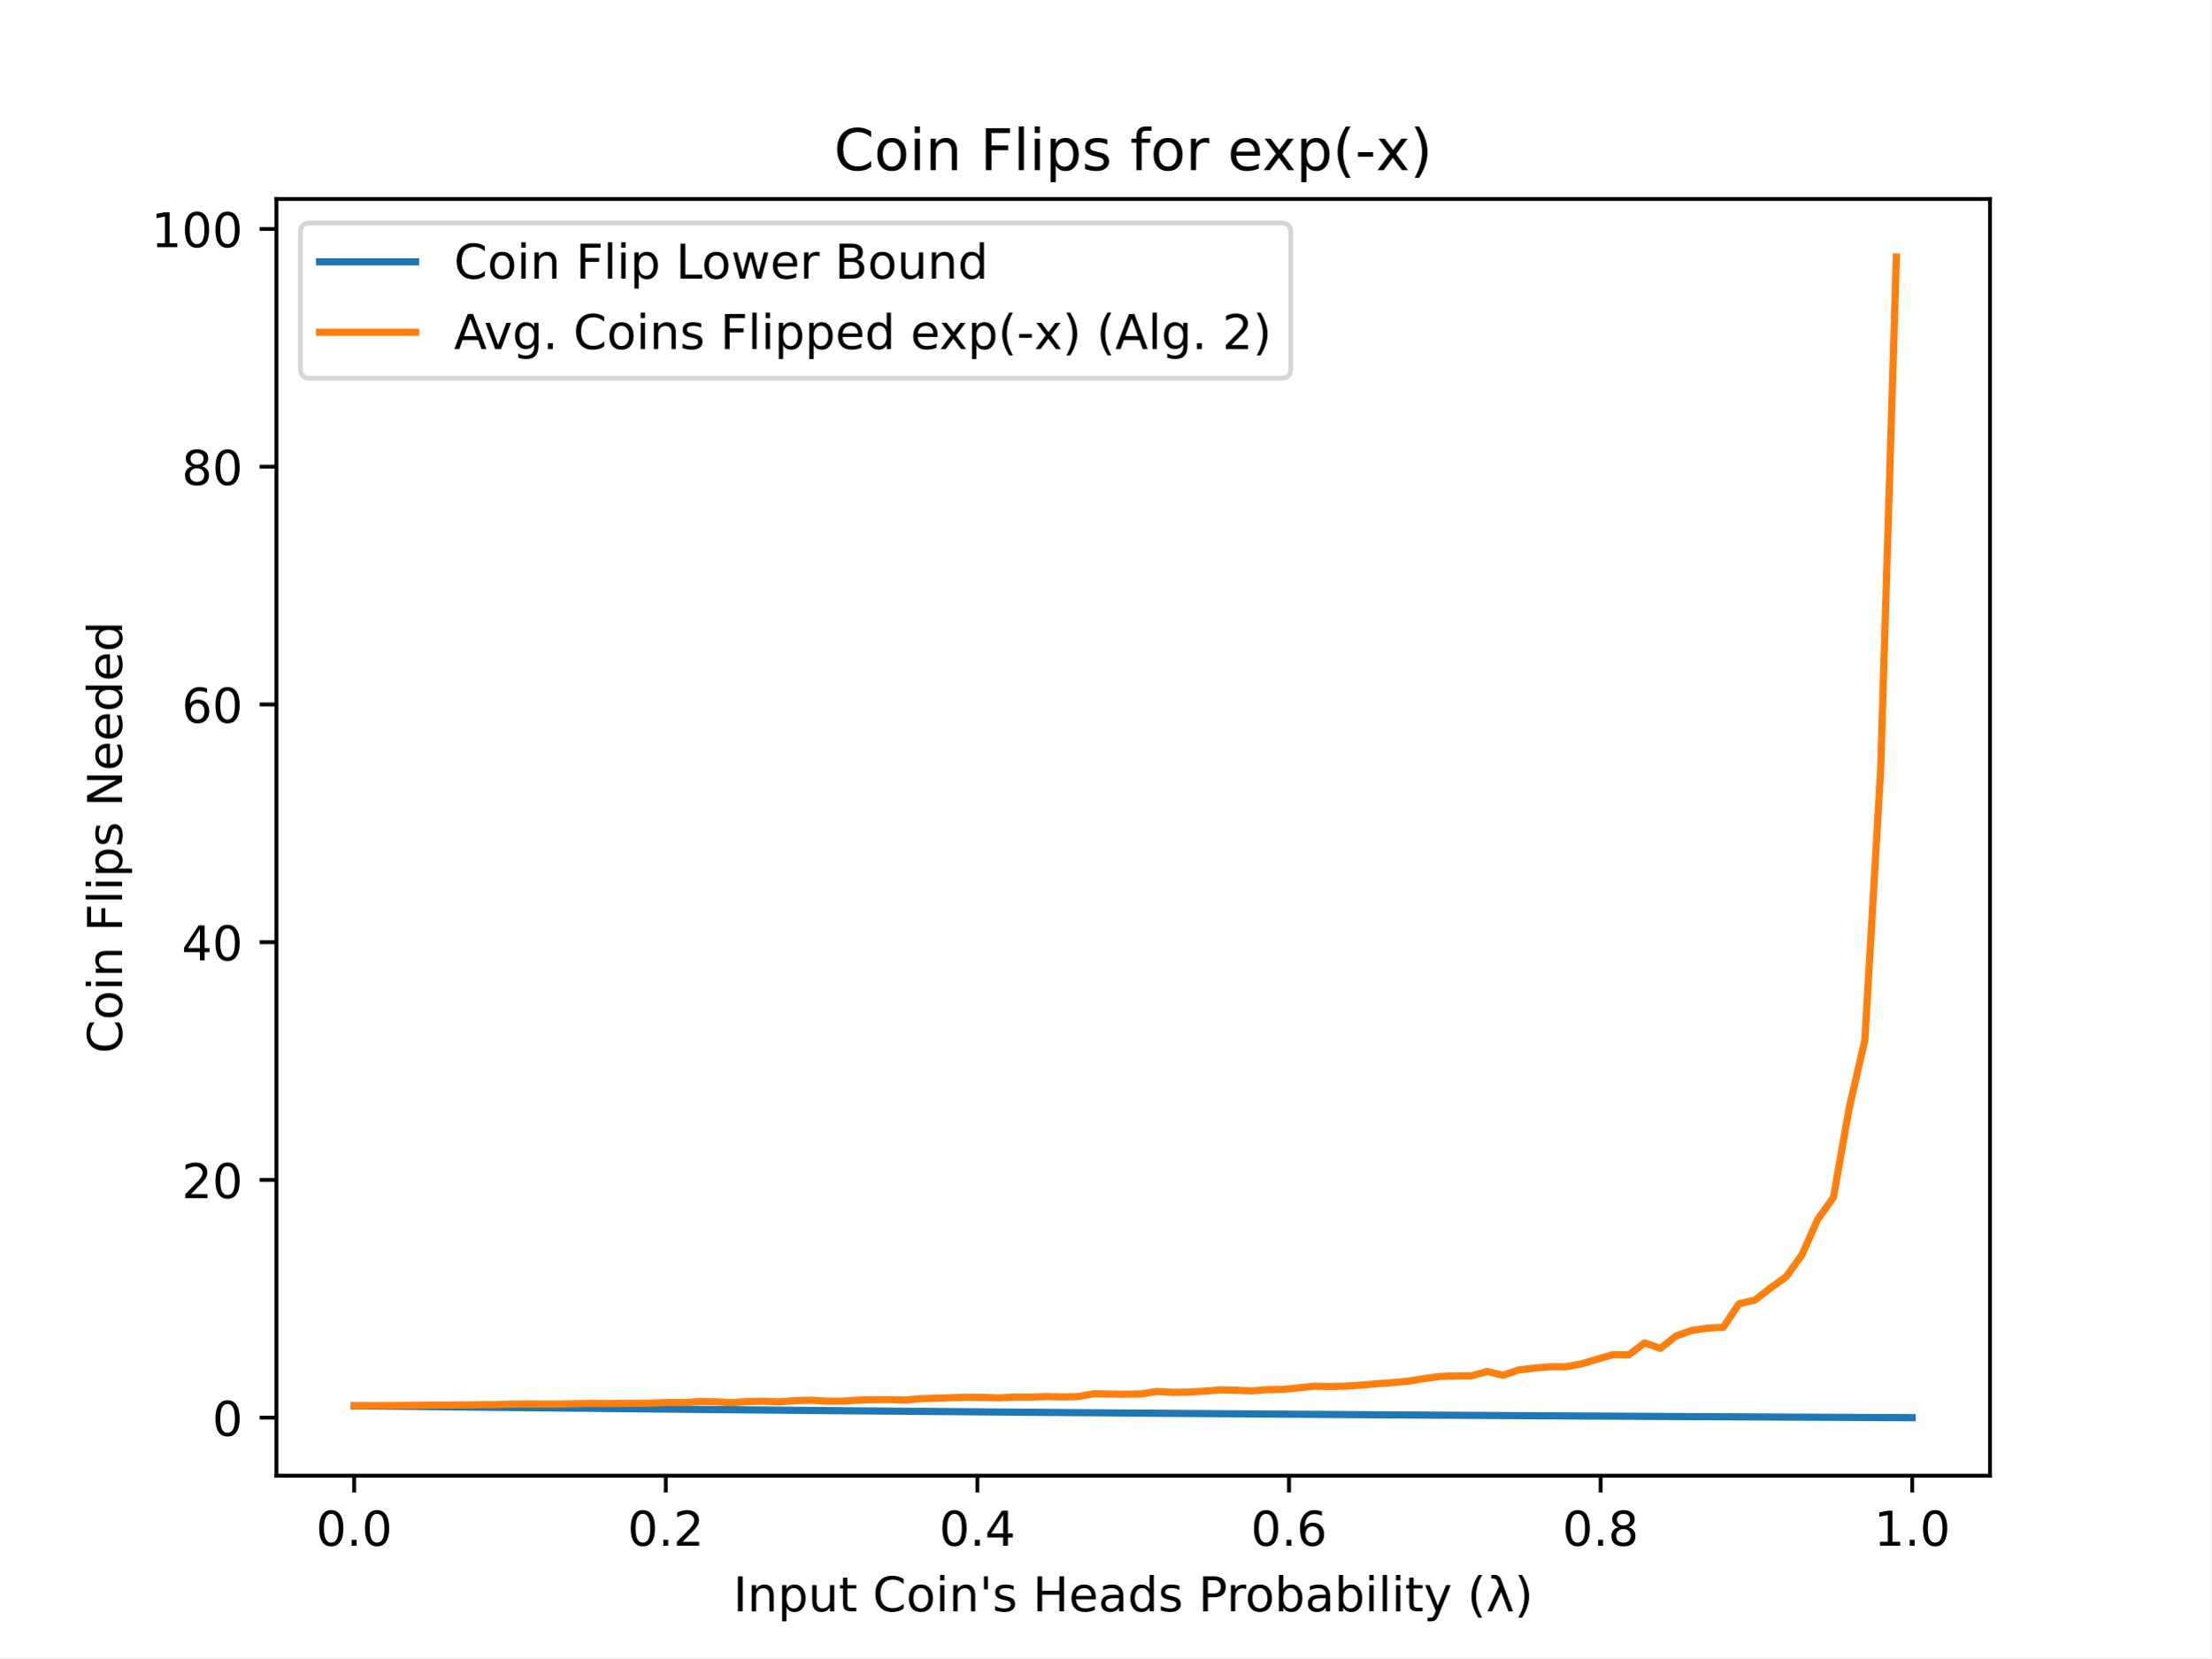
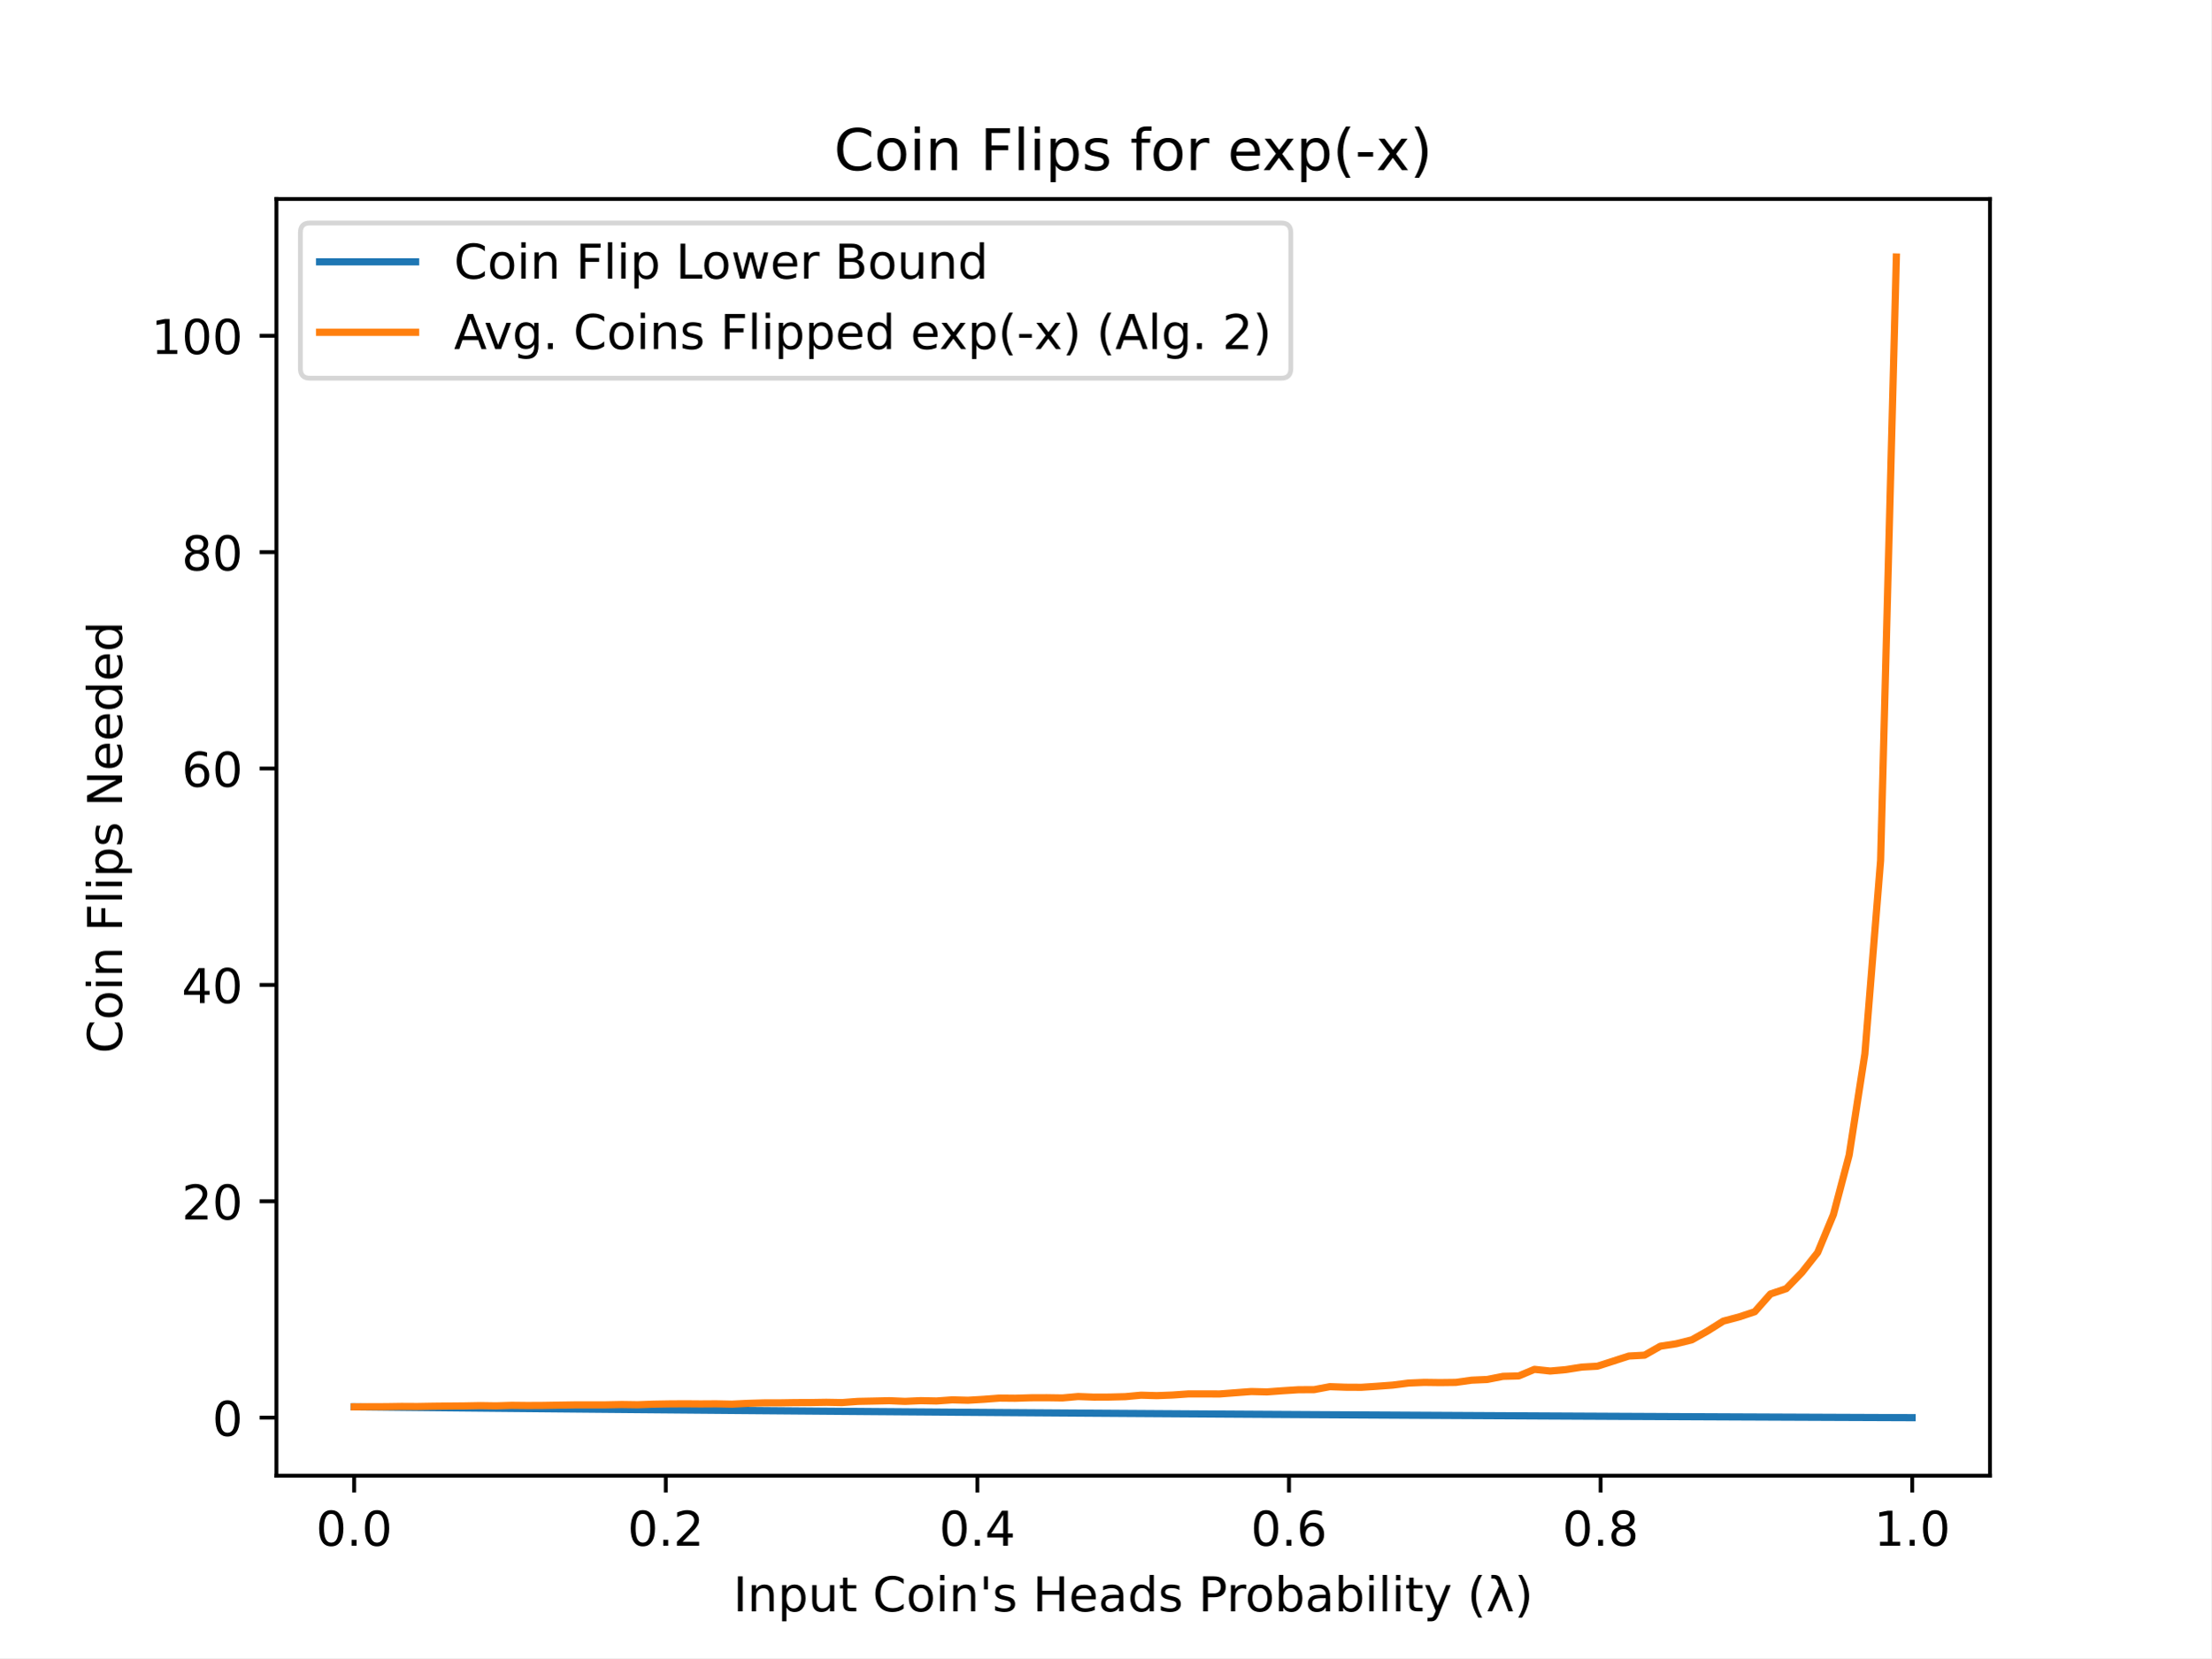
<svg xmlns="http://www.w3.org/2000/svg" xmlns:xlink="http://www.w3.org/1999/xlink" height="345.6pt" version="1.1" viewBox="0 0 460.8 345.6" width="460.8pt">
  <defs>
    <style type="text/css">
*{stroke-linecap:butt;stroke-linejoin:round;}
  </style>
  </defs>
  <g id="figure_1">
    <g id="patch_1">
      <path d="M 0 345.6  L 460.8 345.6  L 460.8 0  L 0 0  z " style="fill:#ffffff;" />
    </g>
    <g id="axes_1">
      <g id="patch_2">
        <path d="M 57.6 307.584  L 414.72 307.584  L 414.72 41.472  L 57.6 41.472  z " style="fill:#ffffff;" />
      </g>
      <g id="matplotlib.axis_1">
        <g id="xtick_1">
          <g id="line2d_1">
            <defs>
-               <path d="M 0 0  L 0 3.5  " id="m6996fe8492" style="stroke:#000000;stroke-width:0.8;" />
+               <path d="M 0 0  L 0 3.5  " id="m78e013974b" style="stroke:#000000;stroke-width:0.8;" />
            </defs>
            <g>
-               <use style="stroke:#000000;stroke-width:0.8;" x="73.8" xlink:href="#m6996fe8492" y="307.584" />
+               <use style="stroke:#000000;stroke-width:0.8;" x="73.8" xlink:href="#m78e013974b" y="307.584" />
            </g>
          </g>
          <g id="text_1">
            <text style="font-family:DejaVu Sans;font-size:10px;font-style:normal;font-weight:normal;text-anchor:middle;" transform="rotate(-0, 73.80026, 322.1824)" x="73.8" y="322.182">0.0</text>
          </g>
        </g>
        <g id="xtick_2">
          <g id="line2d_2">
            <g>
-               <use style="stroke:#000000;stroke-width:0.8;" x="138.744" xlink:href="#m6996fe8492" y="307.584" />
+               <use style="stroke:#000000;stroke-width:0.8;" x="138.744" xlink:href="#m78e013974b" y="307.584" />
            </g>
          </g>
          <g id="text_2">
            <text style="font-family:DejaVu Sans;font-size:10px;font-style:normal;font-weight:normal;text-anchor:middle;" transform="rotate(-0, 138.7442, 322.1824)" x="138.744" y="322.182">0.2</text>
          </g>
        </g>
        <g id="xtick_3">
          <g id="line2d_3">
            <g>
-               <use style="stroke:#000000;stroke-width:0.8;" x="203.688" xlink:href="#m6996fe8492" y="307.584" />
+               <use style="stroke:#000000;stroke-width:0.8;" x="203.688" xlink:href="#m78e013974b" y="307.584" />
            </g>
          </g>
          <g id="text_3">
            <text style="font-family:DejaVu Sans;font-size:10px;font-style:normal;font-weight:normal;text-anchor:middle;" transform="rotate(-0, 203.6881, 322.1824)" x="203.688" y="322.182">0.4</text>
          </g>
        </g>
        <g id="xtick_4">
          <g id="line2d_4">
            <g>
-               <use style="stroke:#000000;stroke-width:0.8;" x="268.632" xlink:href="#m6996fe8492" y="307.584" />
+               <use style="stroke:#000000;stroke-width:0.8;" x="268.632" xlink:href="#m78e013974b" y="307.584" />
            </g>
          </g>
          <g id="text_4">
            <text style="font-family:DejaVu Sans;font-size:10px;font-style:normal;font-weight:normal;text-anchor:middle;" transform="rotate(-0, 268.6319, 322.1824)" x="268.632" y="322.182">0.6</text>
          </g>
        </g>
        <g id="xtick_5">
          <g id="line2d_5">
            <g>
-               <use style="stroke:#000000;stroke-width:0.8;" x="333.576" xlink:href="#m6996fe8492" y="307.584" />
+               <use style="stroke:#000000;stroke-width:0.8;" x="333.576" xlink:href="#m78e013974b" y="307.584" />
            </g>
          </g>
          <g id="text_5">
            <text style="font-family:DejaVu Sans;font-size:10px;font-style:normal;font-weight:normal;text-anchor:middle;" transform="rotate(-0, 333.5758, 322.1824)" x="333.576" y="322.182">0.8</text>
          </g>
        </g>
        <g id="xtick_6">
          <g id="line2d_6">
            <g>
-               <use style="stroke:#000000;stroke-width:0.8;" x="398.52" xlink:href="#m6996fe8492" y="307.584" />
+               <use style="stroke:#000000;stroke-width:0.8;" x="398.52" xlink:href="#m78e013974b" y="307.584" />
            </g>
          </g>
          <g id="text_6">
            <text style="font-family:DejaVu Sans;font-size:10px;font-style:normal;font-weight:normal;text-anchor:middle;" transform="rotate(-0, 398.5197, 322.1824)" x="398.52" y="322.182">1.0</text>
          </g>
        </g>
        <g id="text_7">
          <text style="font-family:DejaVu Sans;font-size:10px;font-style:normal;font-weight:normal;text-anchor:middle;" transform="rotate(-0, 236.16, 335.8606)" x="236.16" y="335.861">Input Coin's Heads Probability (λ)</text>
        </g>
      </g>
      <g id="matplotlib.axis_2">
        <g id="ytick_1">
          <g id="line2d_7">
            <defs>
-               <path d="M 0 0  L -3.5 0  " id="mfa5fdf8806" style="stroke:#000000;stroke-width:0.8;" />
+               <path d="M 0 0  L -3.5 0  " id="m560273d2b9" style="stroke:#000000;stroke-width:0.8;" />
            </defs>
            <g>
-               <use style="stroke:#000000;stroke-width:0.8;" x="57.6" xlink:href="#mfa5fdf8806" y="295.488" />
+               <use style="stroke:#000000;stroke-width:0.8;" x="57.6" xlink:href="#m560273d2b9" y="295.488" />
            </g>
          </g>
          <g id="text_8">
            <text style="font-family:DejaVu Sans;font-size:10px;font-style:normal;font-weight:normal;text-anchor:end;" transform="rotate(-0, 50.6, 299.2874)" x="50.6" y="299.287">0</text>
          </g>
        </g>
        <g id="ytick_2">
          <g id="line2d_8">
            <g>
-               <use style="stroke:#000000;stroke-width:0.8;" x="57.6" xlink:href="#mfa5fdf8806" y="245.934" />
+               <use style="stroke:#000000;stroke-width:0.8;" x="57.6" xlink:href="#m560273d2b9" y="250.387" />
            </g>
          </g>
          <g id="text_9">
-             <text style="font-family:DejaVu Sans;font-size:10px;font-style:normal;font-weight:normal;text-anchor:end;" transform="rotate(-0, 50.6, 249.7329)" x="50.6" y="249.733">20</text>
+             <text style="font-family:DejaVu Sans;font-size:10px;font-style:normal;font-weight:normal;text-anchor:end;" transform="rotate(-0, 50.6, 254.1858)" x="50.6" y="254.186">20</text>
          </g>
        </g>
        <g id="ytick_3">
          <g id="line2d_9">
            <g>
-               <use style="stroke:#000000;stroke-width:0.8;" x="57.6" xlink:href="#mfa5fdf8806" y="196.379" />
+               <use style="stroke:#000000;stroke-width:0.8;" x="57.6" xlink:href="#m560273d2b9" y="205.285" />
            </g>
          </g>
          <g id="text_10">
-             <text style="font-family:DejaVu Sans;font-size:10px;font-style:normal;font-weight:normal;text-anchor:end;" transform="rotate(-0, 50.6, 200.1783)" x="50.6" y="200.178">40</text>
+             <text style="font-family:DejaVu Sans;font-size:10px;font-style:normal;font-weight:normal;text-anchor:end;" transform="rotate(-0, 50.6, 209.0843)" x="50.6" y="209.084">40</text>
          </g>
        </g>
        <g id="ytick_4">
          <g id="line2d_10">
            <g>
-               <use style="stroke:#000000;stroke-width:0.8;" x="57.6" xlink:href="#mfa5fdf8806" y="146.825" />
+               <use style="stroke:#000000;stroke-width:0.8;" x="57.6" xlink:href="#m560273d2b9" y="160.184" />
            </g>
          </g>
          <g id="text_11">
-             <text style="font-family:DejaVu Sans;font-size:10px;font-style:normal;font-weight:normal;text-anchor:end;" transform="rotate(-0, 50.6, 150.6238)" x="50.6" y="150.624">60</text>
+             <text style="font-family:DejaVu Sans;font-size:10px;font-style:normal;font-weight:normal;text-anchor:end;" transform="rotate(-0, 50.6, 163.9827)" x="50.6" y="163.983">60</text>
          </g>
        </g>
        <g id="ytick_5">
          <g id="line2d_11">
            <g>
-               <use style="stroke:#000000;stroke-width:0.8;" x="57.6" xlink:href="#mfa5fdf8806" y="97.27" />
+               <use style="stroke:#000000;stroke-width:0.8;" x="57.6" xlink:href="#m560273d2b9" y="115.082" />
            </g>
          </g>
          <g id="text_12">
-             <text style="font-family:DejaVu Sans;font-size:10px;font-style:normal;font-weight:normal;text-anchor:end;" transform="rotate(-0, 50.6, 101.0693)" x="50.6" y="101.069">80</text>
+             <text style="font-family:DejaVu Sans;font-size:10px;font-style:normal;font-weight:normal;text-anchor:end;" transform="rotate(-0, 50.6, 118.8812)" x="50.6" y="118.881">80</text>
          </g>
        </g>
        <g id="ytick_6">
          <g id="line2d_12">
            <g>
-               <use style="stroke:#000000;stroke-width:0.8;" x="57.6" xlink:href="#mfa5fdf8806" y="47.716" />
+               <use style="stroke:#000000;stroke-width:0.8;" x="57.6" xlink:href="#m560273d2b9" y="69.98" />
            </g>
          </g>
          <g id="text_13">
-             <text style="font-family:DejaVu Sans;font-size:10px;font-style:normal;font-weight:normal;text-anchor:end;" transform="rotate(-0, 50.6, 51.51483)" x="50.6" y="51.515">100</text>
+             <text style="font-family:DejaVu Sans;font-size:10px;font-style:normal;font-weight:normal;text-anchor:end;" transform="rotate(-0, 50.6, 73.77967)" x="50.6" y="73.78">100</text>
          </g>
        </g>
        <g id="text_14">
          <text style="font-family:DejaVu Sans;font-size:10px;font-style:normal;font-weight:normal;text-anchor:middle;" transform="rotate(-90, 25.43281, 174.528)" x="25.433" y="174.528">Coin Flips Needed</text>
        </g>
      </g>
      <g id="line2d_13">
-         <path clip-path="url(#p1c3cc1a003)" d="M 73.833 293.011  L 77.112 293.048  L 80.391 293.085  L 83.671 293.122  L 86.95 293.159  L 90.229 293.195  L 93.509 293.231  L 96.788 293.266  L 100.067 293.302  L 103.347 293.337  L 106.626 293.372  L 109.905 293.406  L 113.185 293.44  L 116.464 293.474  L 119.743 293.508  L 123.023 293.541  L 126.302 293.574  L 129.581 293.607  L 132.861 293.64  L 136.14 293.672  L 139.42 293.704  L 142.699 293.736  L 145.978 293.767  L 149.258 293.799  L 152.537 293.83  L 155.816 293.86  L 159.096 293.891  L 162.375 293.921  L 165.654 293.951  L 168.934 293.98  L 172.213 294.01  L 175.492 294.039  L 178.772 294.068  L 182.051 294.096  L 185.33 294.125  L 188.61 294.153  L 191.889 294.181  L 195.168 294.208  L 198.448 294.236  L 201.727 294.263  L 205.006 294.29  L 208.286 294.316  L 211.565 294.343  L 214.844 294.369  L 218.124 294.395  L 221.403 294.421  L 224.682 294.446  L 227.962 294.471  L 231.241 294.496  L 234.52 294.521  L 237.8 294.546  L 241.079 294.57  L 244.358 294.594  L 247.638 294.618  L 250.917 294.641  L 254.196 294.665  L 257.476 294.688  L 260.755 294.711  L 264.034 294.733  L 267.314 294.756  L 270.593 294.778  L 273.872 294.8  L 277.152 294.822  L 280.431 294.844  L 283.71 294.865  L 286.99 294.886  L 290.269 294.907  L 293.548 294.928  L 296.828 294.948  L 300.107 294.969  L 303.386 294.989  L 306.666 295.009  L 309.945 295.029  L 313.224 295.048  L 316.504 295.067  L 319.783 295.086  L 323.062 295.105  L 326.342 295.124  L 329.621 295.143  L 332.9 295.161  L 336.18 295.179  L 339.459 295.197  L 342.739 295.215  L 346.018 295.232  L 349.297 295.25  L 352.577 295.267  L 355.856 295.284  L 359.135 295.301  L 362.415 295.317  L 365.694 295.334  L 368.973 295.35  L 372.253 295.366  L 375.532 295.382  L 378.811 295.397  L 382.091 295.413  L 385.37 295.428  L 388.649 295.444  L 391.929 295.459  L 395.208 295.473  L 398.487 295.488  " style="fill:none;stroke:#1f77b4;stroke-linecap:square;stroke-width:1.5;" />
+         <path clip-path="url(#pf41a05fca8)" d="M 73.833 293.233  L 77.112 293.267  L 80.391 293.301  L 83.671 293.335  L 86.95 293.368  L 90.229 293.401  L 93.509 293.434  L 96.788 293.466  L 100.067 293.498  L 103.347 293.53  L 106.626 293.562  L 109.905 293.593  L 113.185 293.624  L 116.464 293.655  L 119.743 293.686  L 123.023 293.716  L 126.302 293.746  L 129.581 293.776  L 132.861 293.806  L 136.14 293.835  L 139.42 293.864  L 142.699 293.893  L 145.978 293.922  L 149.258 293.95  L 152.537 293.979  L 155.816 294.007  L 159.096 294.034  L 162.375 294.062  L 165.654 294.089  L 168.934 294.116  L 172.213 294.143  L 175.492 294.169  L 178.772 294.195  L 182.051 294.222  L 185.33 294.247  L 188.61 294.273  L 191.889 294.298  L 195.168 294.323  L 198.448 294.348  L 201.727 294.373  L 205.006 294.398  L 208.286 294.422  L 211.565 294.446  L 214.844 294.47  L 218.124 294.493  L 221.403 294.517  L 224.682 294.54  L 227.962 294.563  L 231.241 294.585  L 234.52 294.608  L 237.8 294.63  L 241.079 294.652  L 244.358 294.674  L 247.638 294.696  L 250.917 294.717  L 254.196 294.739  L 257.476 294.76  L 260.755 294.781  L 264.034 294.801  L 267.314 294.822  L 270.593 294.842  L 273.872 294.862  L 277.152 294.882  L 280.431 294.901  L 283.71 294.921  L 286.99 294.94  L 290.269 294.959  L 293.548 294.978  L 296.828 294.997  L 300.107 295.015  L 303.386 295.034  L 306.666 295.052  L 309.945 295.07  L 313.224 295.088  L 316.504 295.105  L 319.783 295.123  L 323.062 295.14  L 326.342 295.157  L 329.621 295.174  L 332.9 295.19  L 336.18 295.207  L 339.459 295.223  L 342.739 295.239  L 346.018 295.255  L 349.297 295.271  L 352.577 295.287  L 355.856 295.302  L 359.135 295.317  L 362.415 295.333  L 365.694 295.347  L 368.973 295.362  L 372.253 295.377  L 375.532 295.391  L 378.811 295.406  L 382.091 295.42  L 385.37 295.434  L 388.649 295.448  L 391.929 295.461  L 395.208 295.475  L 398.487 295.488  " style="fill:none;stroke:#1f77b4;stroke-linecap:square;stroke-width:1.5;" />
      </g>
      <g id="line2d_14">
-         <path clip-path="url(#p1c3cc1a003)" d="M 73.833 293.01  L 77.112 292.991  L 80.391 292.966  L 83.671 292.936  L 86.95 292.921  L 90.229 292.872  L 93.509 292.857  L 96.788 292.832  L 100.067 292.782  L 103.347 292.768  L 106.626 292.654  L 109.905 292.634  L 113.185 292.654  L 116.464 292.654  L 119.743 292.574  L 123.023 292.53  L 126.302 292.55  L 129.581 292.515  L 132.861 292.495  L 136.14 292.445  L 139.42 292.322  L 142.699 292.361  L 145.978 292.118  L 149.258 292.183  L 152.537 292.371  L 155.816 292.138  L 159.096 292.064  L 162.375 292.188  L 165.654 291.945  L 168.934 291.841  L 172.213 292.049  L 175.492 292.049  L 178.772 291.841  L 182.051 291.742  L 185.33 291.722  L 188.61 291.831  L 191.889 291.524  L 195.168 291.435  L 198.448 291.321  L 201.727 291.241  L 205.006 291.271  L 208.286 291.355  L 211.565 291.197  L 214.844 291.207  L 218.124 291.088  L 221.403 291.167  L 224.682 291.098  L 227.962 290.493  L 231.241 290.567  L 234.52 290.597  L 237.8 290.543  L 241.079 290.022  L 244.358 290.206  L 247.638 290.166  L 250.917 289.968  L 254.196 289.705  L 257.476 289.76  L 260.755 289.908  L 264.034 289.656  L 267.314 289.611  L 270.593 289.264  L 273.872 288.932  L 277.152 288.997  L 280.431 288.917  L 283.71 288.694  L 286.99 288.422  L 290.269 288.179  L 293.548 287.886  L 296.828 287.341  L 300.107 286.895  L 303.386 286.781  L 306.666 286.772  L 309.945 285.86  L 313.224 286.658  L 316.504 285.552  L 319.783 285.151  L 323.062 284.869  L 326.342 284.874  L 329.621 284.264  L 332.9 283.293  L 336.18 282.346  L 339.459 282.386  L 342.739 279.888  L 346.018 281.053  L 349.297 278.461  L 352.577 277.312  L 355.856 276.831  L 359.135 276.657  L 362.415 271.747  L 365.694 270.993  L 368.973 268.456  L 372.253 266.107  L 375.532 261.543  L 378.811 254.16  L 382.091 249.591  L 385.37 230.993  L 388.649 216.731  L 391.929 160.521  L 395.208 53.568  " style="fill:none;stroke:#ff7f0e;stroke-linecap:square;stroke-width:1.5;" />
+         <path clip-path="url(#pf41a05fca8)" d="M 73.833 293.233  L 77.112 293.206  L 80.391 293.197  L 83.671 293.147  L 86.95 293.165  L 90.229 293.107  L 93.509 293.071  L 96.788 293.039  L 100.067 292.976  L 103.347 293.026  L 106.626 292.922  L 109.905 292.958  L 113.185 292.94  L 116.464 292.881  L 119.743 292.827  L 123.023 292.818  L 126.302 292.818  L 129.581 292.75  L 132.861 292.8  L 136.14 292.678  L 139.42 292.62  L 142.699 292.597  L 145.978 292.624  L 149.258 292.602  L 152.537 292.674  L 155.816 292.507  L 159.096 292.412  L 162.375 292.408  L 165.654 292.354  L 168.934 292.34  L 172.213 292.286  L 175.492 292.345  L 178.772 292.096  L 182.051 292.029  L 185.33 291.952  L 188.61 292.092  L 191.889 291.943  L 195.168 292.011  L 198.448 291.776  L 201.727 291.862  L 205.006 291.664  L 208.286 291.411  L 211.565 291.443  L 214.844 291.343  L 218.124 291.33  L 221.403 291.379  L 224.682 291.082  L 227.962 291.208  L 231.241 291.194  L 234.52 291.109  L 237.8 290.802  L 241.079 290.897  L 244.358 290.771  L 247.638 290.54  L 250.917 290.54  L 254.196 290.545  L 257.476 290.292  L 260.755 290.04  L 264.034 290.121  L 267.314 289.877  L 270.593 289.666  L 273.872 289.647  L 277.152 289.025  L 280.431 289.142  L 283.71 289.16  L 286.99 288.944  L 290.269 288.7  L 293.548 288.276  L 296.828 288.137  L 300.107 288.182  L 303.386 288.141  L 306.666 287.677  L 309.945 287.528  L 313.224 286.878  L 316.504 286.793  L 319.783 285.417  L 323.062 285.769  L 326.342 285.476  L 329.621 284.952  L 332.9 284.763  L 336.18 283.708  L 339.459 282.643  L 342.739 282.463  L 346.018 280.596  L 349.297 280.09  L 352.577 279.27  L 355.856 277.429  L 359.135 275.368  L 362.415 274.498  L 365.694 273.411  L 368.973 269.708  L 372.253 268.603  L 375.532 265.216  L 378.811 261.067  L 382.091 253.16  L 385.37 240.766  L 388.649 219.663  L 391.929 179.329  L 395.208 53.568  " style="fill:none;stroke:#ff7f0e;stroke-linecap:square;stroke-width:1.5;" />
      </g>
      <g id="patch_3">
        <path d="M 57.6 307.584  L 57.6 41.472  " style="fill:none;stroke:#000000;stroke-linecap:square;stroke-linejoin:miter;stroke-width:0.8;" />
      </g>
      <g id="patch_4">
        <path d="M 414.72 307.584  L 414.72 41.472  " style="fill:none;stroke:#000000;stroke-linecap:square;stroke-linejoin:miter;stroke-width:0.8;" />
      </g>
      <g id="patch_5">
        <path d="M 57.6 307.584  L 414.72 307.584  " style="fill:none;stroke:#000000;stroke-linecap:square;stroke-linejoin:miter;stroke-width:0.8;" />
      </g>
      <g id="patch_6">
        <path d="M 57.6 41.472  L 414.72 41.472  " style="fill:none;stroke:#000000;stroke-linecap:square;stroke-linejoin:miter;stroke-width:0.8;" />
      </g>
      <g id="text_15">
        <text style="font-family:DejaVu Sans;font-size:12px;font-style:normal;font-weight:normal;text-anchor:middle;" transform="rotate(-0, 236.16, 35.472)" x="236.16" y="35.472">Coin Flips for exp(-x)</text>
      </g>
      <g id="legend_1">
        <g id="patch_7">
          <path d="M 64.6 78.828  L 267.008 78.828  Q 269.008 78.828 269.008 76.828  L 269.008 48.472  Q 269.008 46.472 267.008 46.472  L 64.6 46.472  Q 62.6 46.472 62.6 48.472  L 62.6 76.828  Q 62.6 78.828 64.6 78.828  z " style="fill:#ffffff;opacity:0.8;stroke:#cccccc;stroke-linejoin:miter;" />
        </g>
        <g id="line2d_15">
          <path d="M 66.6 54.57  L 86.6 54.57  " style="fill:none;stroke:#1f77b4;stroke-linecap:square;stroke-width:1.5;" />
        </g>
        <g id="line2d_16" />
        <g id="text_16">
          <text style="font-family:DejaVu Sans;font-size:10px;font-style:normal;font-weight:normal;text-anchor:start;" transform="rotate(-0, 94.6, 58.07044)" x="94.6" y="58.07">Coin Flip Lower Bound</text>
        </g>
        <g id="line2d_17">
          <path d="M 66.6 69.249  L 86.6 69.249  " style="fill:none;stroke:#ff7f0e;stroke-linecap:square;stroke-width:1.5;" />
        </g>
        <g id="line2d_18" />
        <g id="text_17">
          <text style="font-family:DejaVu Sans;font-size:10px;font-style:normal;font-weight:normal;text-anchor:start;" transform="rotate(-0, 94.6, 72.74856)" x="94.6" y="72.749">Avg. Coins Flipped exp(-x) (Alg. 2)</text>
        </g>
      </g>
    </g>
  </g>
  <defs>
-     <clipPath id="p1c3cc1a003">
+     <clipPath id="pf41a05fca8">
      <rect height="266.112" width="357.12" x="57.6" y="41.472" />
    </clipPath>
  </defs>
</svg>
